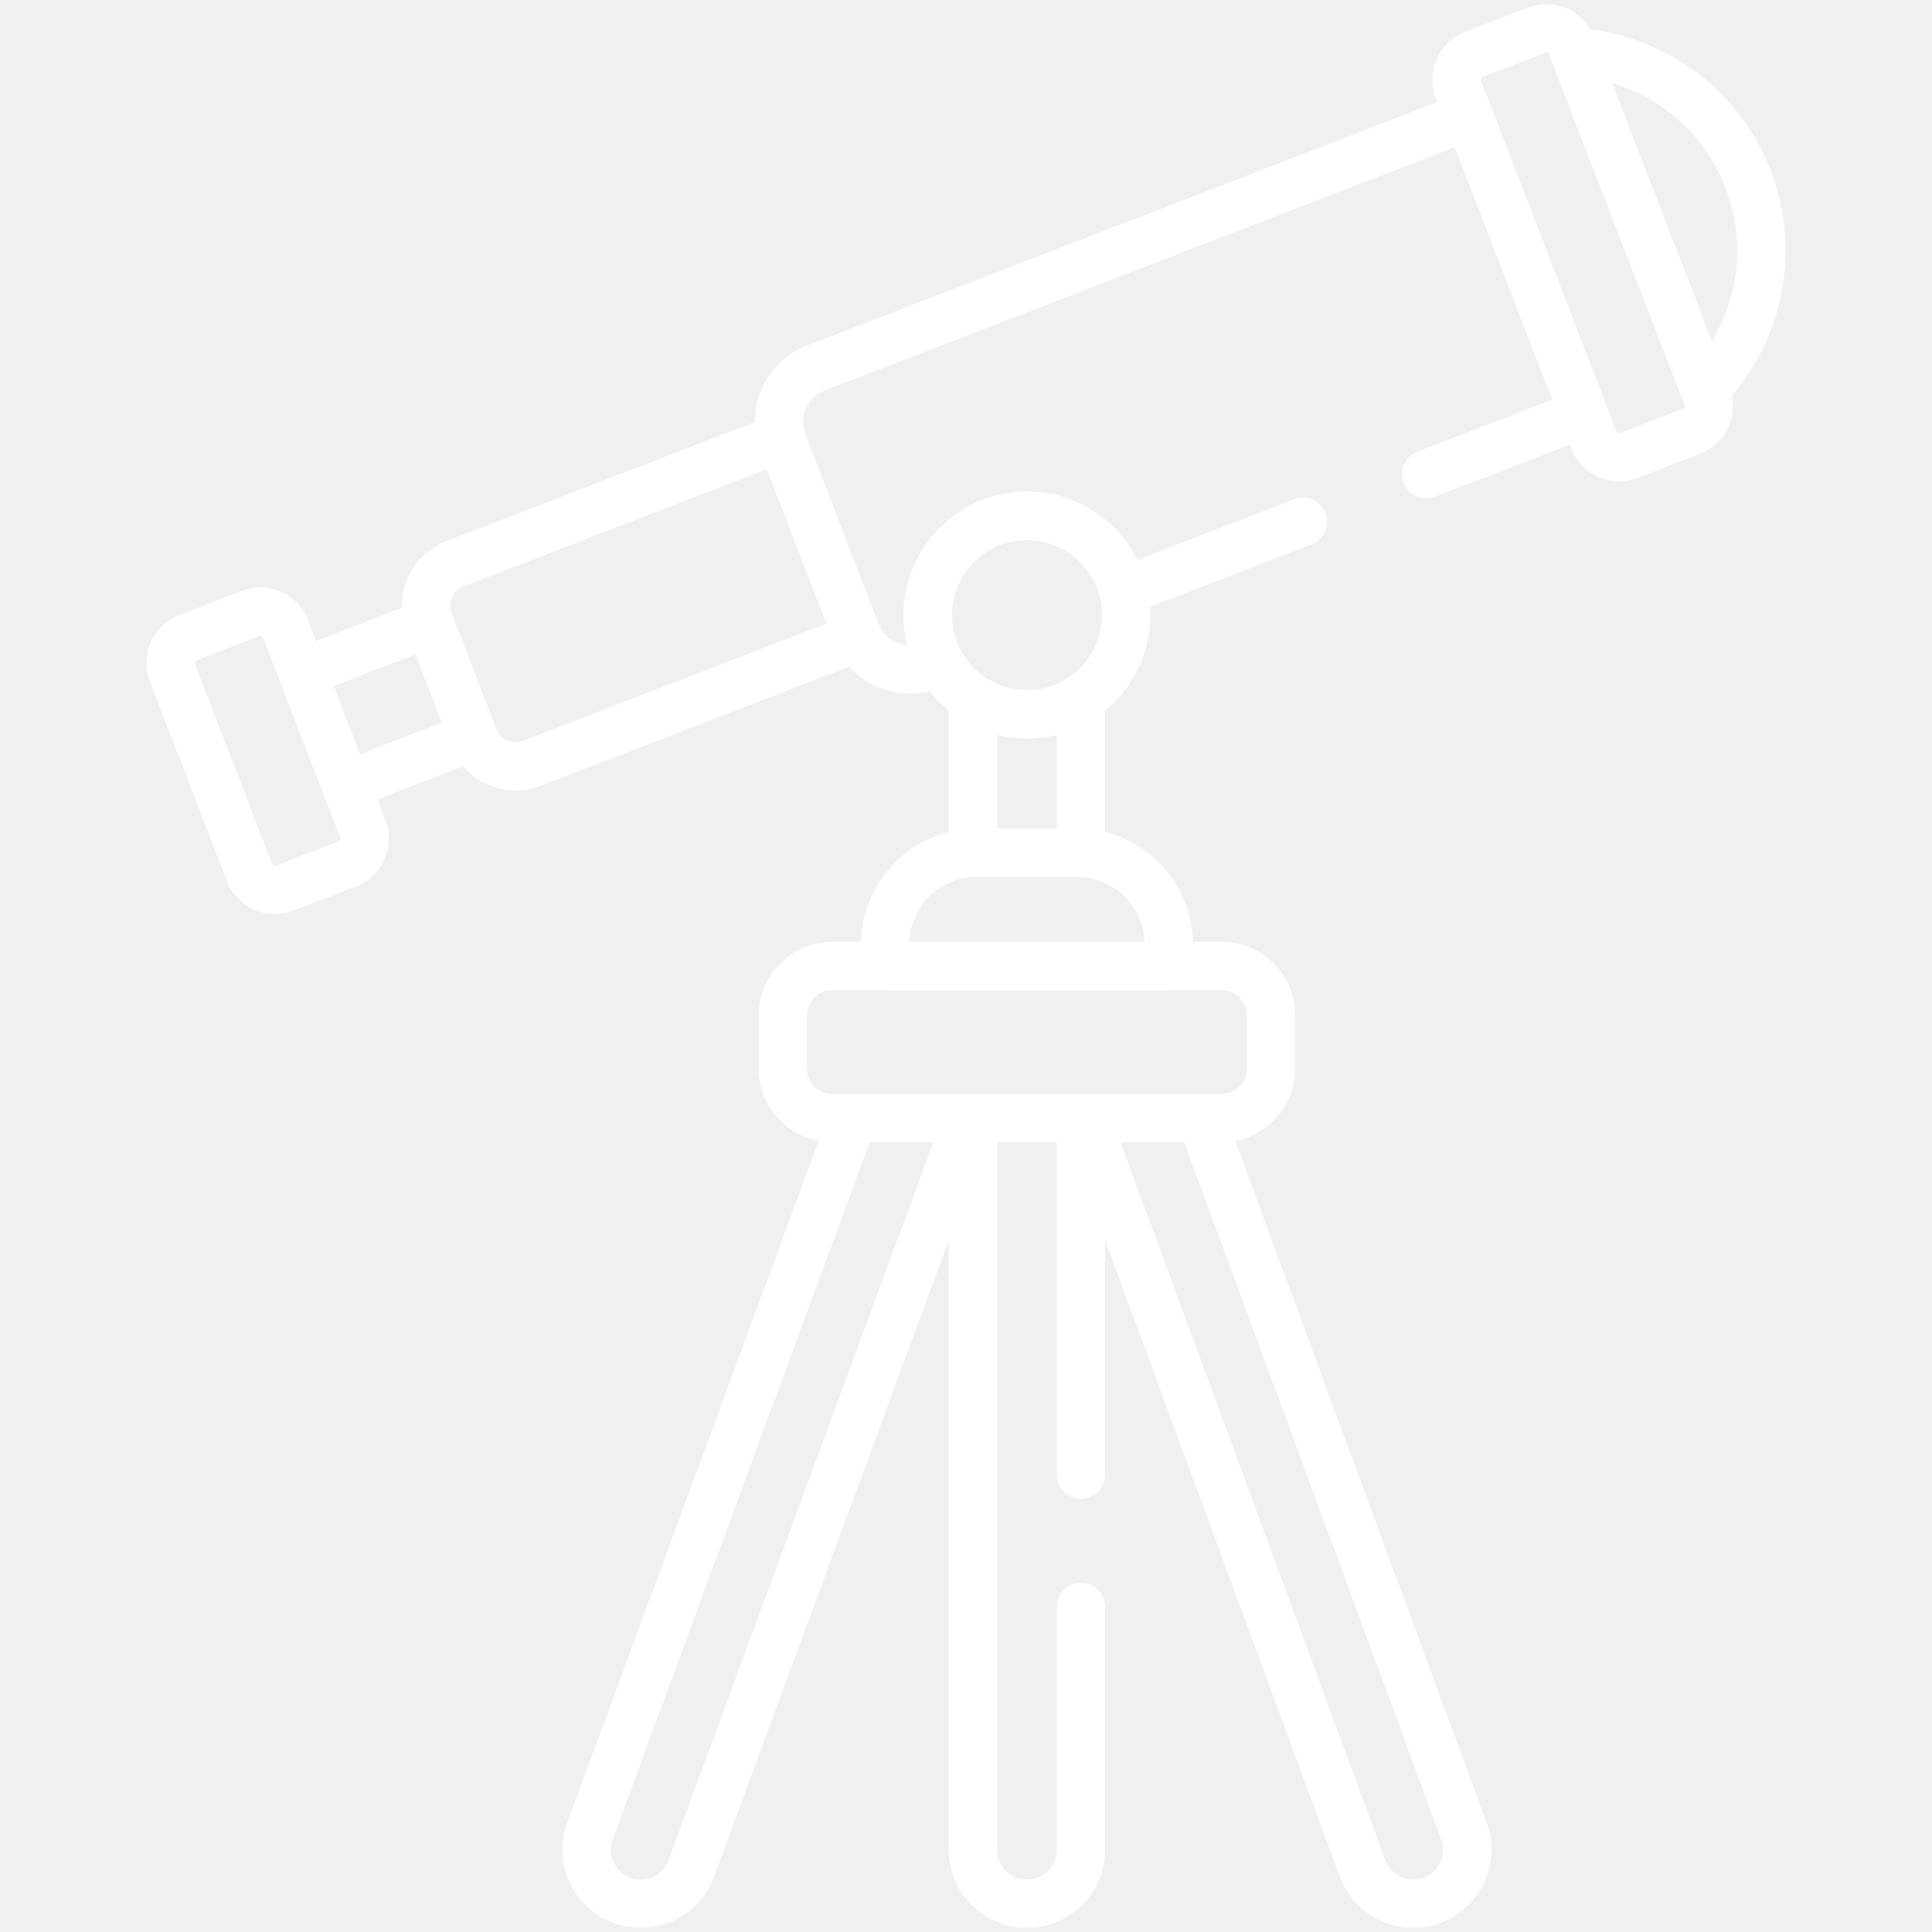
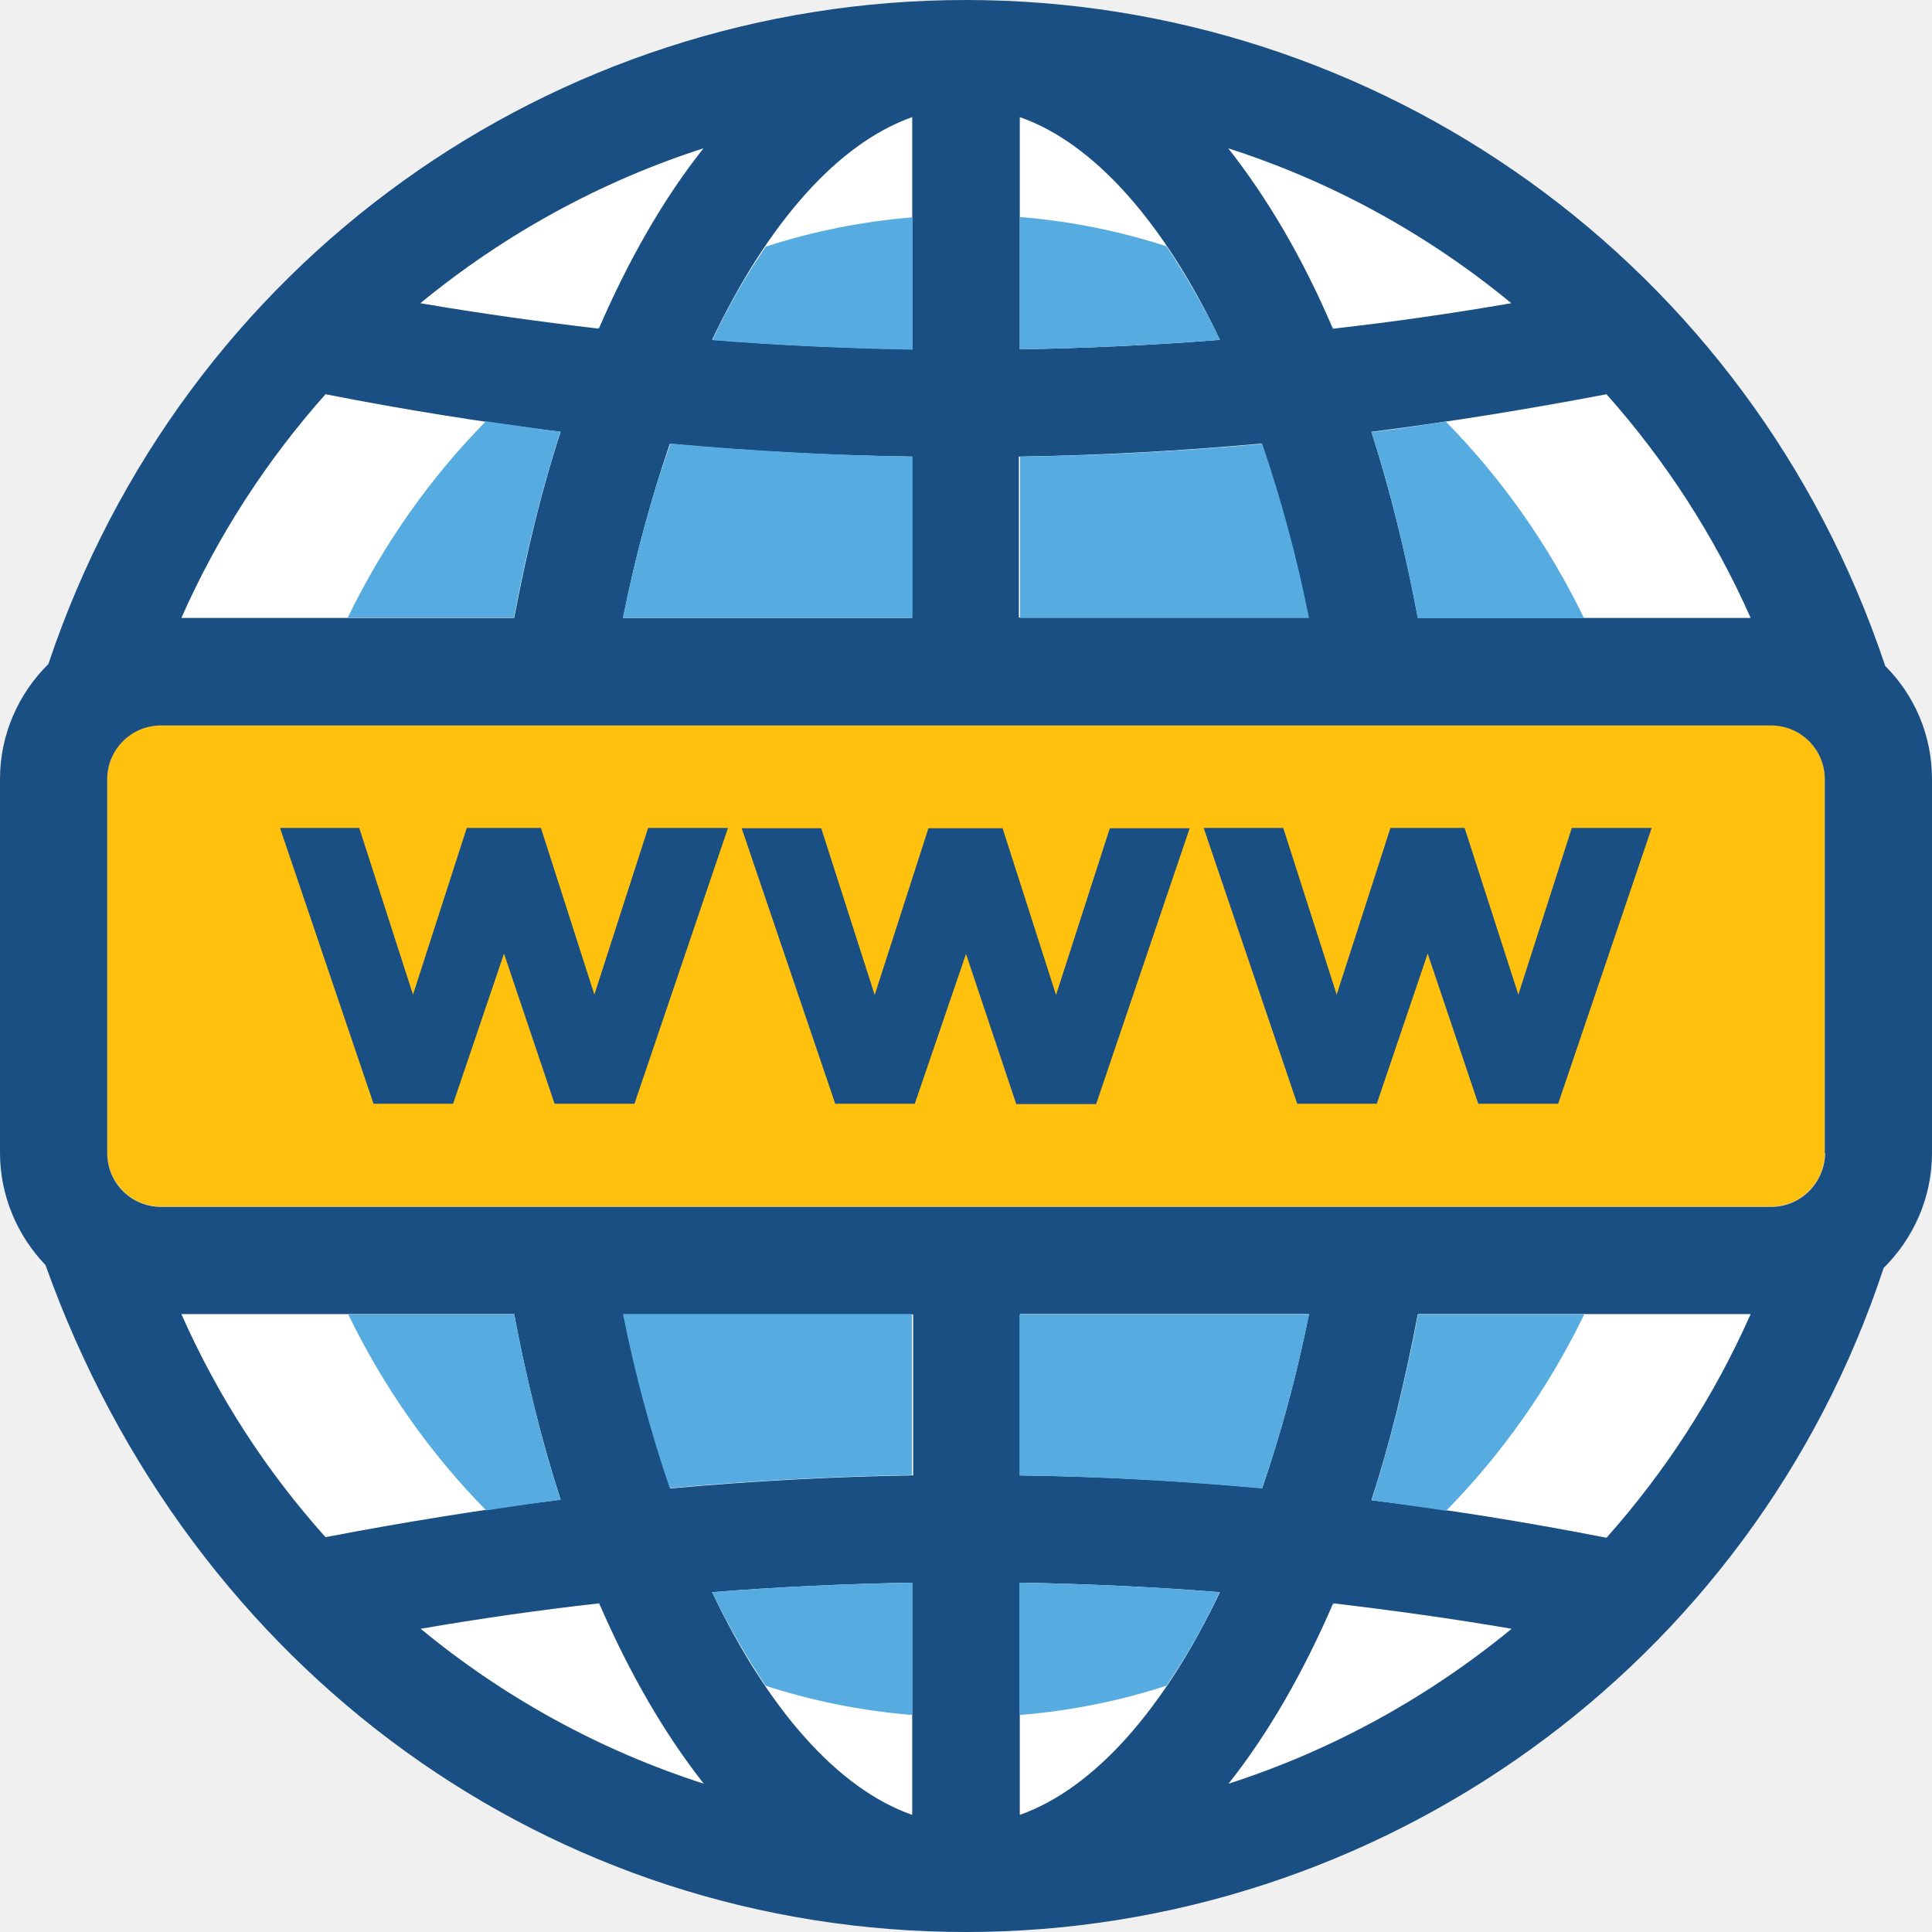
- <svg xmlns="http://www.w3.org/2000/svg" width="80" height="80" viewBox="0 0 80 80" fill="none">
-   <path d="M50.586 40H34.462C33.331 40 32.414 40.917 32.414 42.048V44.25C32.414 45.381 33.331 46.298 34.462 46.298H50.586C51.716 46.298 52.633 45.381 52.633 44.25V42.048C52.633 40.917 51.716 40 50.586 40Z" stroke="white" stroke-width="2" stroke-miterlimit="10" stroke-linecap="round" stroke-linejoin="round" />
-   <path d="M10.374 25.402L7.784 26.402C7.203 26.626 6.915 27.278 7.139 27.858L10.334 36.128C10.557 36.709 11.21 36.997 11.79 36.773L14.38 35.773C14.96 35.548 15.249 34.897 15.024 34.317L11.83 26.046C11.606 25.466 10.954 25.177 10.374 25.402Z" stroke="white" stroke-width="2" stroke-miterlimit="10" stroke-linecap="round" stroke-linejoin="round" />
-   <path d="M63.626 1.249L61.035 2.25C60.455 2.474 60.166 3.126 60.391 3.706L65.994 18.212C66.218 18.792 66.87 19.081 67.45 18.857L70.04 17.856C70.621 17.632 70.909 16.98 70.685 16.4L65.082 1.894C64.858 1.314 64.206 1.025 63.626 1.249Z" stroke="white" stroke-width="2" stroke-miterlimit="10" stroke-linecap="round" stroke-linejoin="round" />
-   <path d="M48.4 40V39.126C48.4 37.015 46.689 35.304 44.579 35.304H40.469C38.358 35.304 36.648 37.015 36.648 39.126V40H48.4Z" stroke="white" stroke-width="2" stroke-miterlimit="10" stroke-linecap="round" stroke-linejoin="round" />
-   <path d="M35.438 26.184L32.41 18.344C32.382 18.273 32.36 18.202 32.339 18.13L18.828 23.349C17.872 23.718 17.395 24.794 17.765 25.75L19.617 30.546C19.987 31.502 21.062 31.978 22.019 31.609L35.53 26.39C35.497 26.323 35.465 26.255 35.438 26.184Z" stroke="white" stroke-width="2" stroke-miterlimit="10" stroke-linecap="round" stroke-linejoin="round" />
-   <path d="M17.785 25.802L12.521 27.836L14.333 32.527L19.597 30.493L17.785 25.802Z" stroke="white" stroke-width="2" stroke-miterlimit="10" stroke-linecap="round" stroke-linejoin="round" />
-   <path d="M65.184 2.157L70.583 16.136C72.769 13.902 73.582 10.515 72.382 7.409C71.183 4.303 68.304 2.342 65.184 2.157Z" stroke="white" stroke-width="2" stroke-miterlimit="10" stroke-linecap="round" stroke-linejoin="round" />
-   <path d="M46.632 25.469C46.632 27.738 44.793 29.578 42.523 29.578C40.255 29.578 38.415 27.738 38.415 25.469C38.415 23.2 40.255 21.36 42.523 21.36C44.793 21.36 46.632 23.2 46.632 25.469Z" stroke="white" stroke-width="2" stroke-miterlimit="10" stroke-linecap="round" stroke-linejoin="round" />
-   <path d="M42.523 29.578C41.698 29.578 40.93 29.334 40.286 28.915V35.309C40.347 35.306 40.407 35.304 40.469 35.304H44.578C44.64 35.304 44.7 35.306 44.761 35.309V28.915C44.117 29.334 43.349 29.578 42.523 29.578Z" stroke="white" stroke-width="2" stroke-miterlimit="10" stroke-linecap="round" stroke-linejoin="round" />
-   <path d="M24.429 75.816C23.891 77.276 24.971 78.827 26.528 78.827C27.466 78.827 28.303 78.243 28.628 77.364L40.084 46.297H35.315L24.429 75.816Z" stroke="white" stroke-width="2" stroke-miterlimit="10" stroke-linecap="round" stroke-linejoin="round" />
-   <path d="M60.618 75.816L49.732 46.297H44.963L56.419 77.364C56.744 78.243 57.582 78.827 58.519 78.827C60.076 78.827 61.157 77.276 60.618 75.816Z" stroke="white" stroke-width="2" stroke-miterlimit="10" stroke-linecap="round" stroke-linejoin="round" />
-   <path d="M59.055 19.636L65.572 17.119L60.813 4.799L33.785 15.239C32.548 15.717 31.932 17.107 32.41 18.344L35.438 26.184C35.916 27.421 37.306 28.037 38.543 27.559L38.906 27.419C38.593 26.838 38.415 26.175 38.415 25.469C38.415 23.2 40.255 21.36 42.524 21.36C44.452 21.36 46.069 22.689 46.512 24.481L53.946 21.609" stroke="white" stroke-width="2" stroke-miterlimit="10" stroke-linecap="round" stroke-linejoin="round" />
-   <path d="M44.761 61.063V46.297H40.286V76.59C40.286 77.825 41.288 78.827 42.524 78.827C43.759 78.827 44.761 77.825 44.761 76.59V66.532" stroke="white" stroke-width="2" stroke-miterlimit="10" stroke-linecap="round" stroke-linejoin="round" />
+ <svg xmlns="http://www.w3.org/2000/svg" height="200px" width="200px" version="1.1" id="Layer_1" viewBox="0 0 392.533 392.533" xml:space="preserve" fill="#000000">
+   <g id="SVGRepo_bgCarrier" stroke-width="0" />
+   <g id="SVGRepo_tracerCarrier" stroke-linecap="round" stroke-linejoin="round" />
+   <g id="SVGRepo_iconCarrier">
+     <path style="fill:#FFC10D;" d="M359.822,147.329H32.711c-6.012,0-10.925,4.848-10.925,10.925v75.96 c0,6.012,4.848,10.925,10.925,10.925h327.111c6.012,0,10.925-4.848,10.925-10.925v-75.96 C370.747,152.242,365.834,147.329,359.822,147.329z" />
+     <g>
+       <path style="fill:#FFFFFF;" d="M104.404,125.543c2.521-13.446,5.689-26.117,9.438-37.818c-15.903-2.004-31.806-4.59-47.774-7.628 c-11.895,13.382-21.786,28.574-29.285,45.446H104.404z" />
+       <path style="fill:#FFFFFF;" d="M185.341,92.768c-16.485-0.259-32.84-1.164-49.196-2.651c-3.685,10.796-6.982,22.691-9.503,35.362 h58.828V92.703h-0.129V92.768z" />
+       <path style="fill:#FFFFFF;" d="M85.463,61.608c12.024,2.069,24.113,3.814,36.267,5.172c6.206-14.287,13.317-26.57,21.269-36.655 C121.859,36.913,102.4,47.644,85.463,61.608z" />
+       <path style="fill:#FFFFFF;" d="M185.341,23.79c-15.127,5.301-29.349,21.463-40.663,45.253c13.511,1.099,27.022,1.681,40.663,1.939 V23.79z" />
+       <path style="fill:#FFFFFF;" d="M278.691,87.79c3.814,11.636,6.853,24.242,9.438,37.818h67.62 c-7.499-16.873-17.39-32.065-29.285-45.446C310.562,83.265,294.659,85.851,278.691,87.79z" />
+       <path style="fill:#FFFFFF;" d="M307.071,61.608c-16.937-13.899-36.396-24.63-57.471-31.354 c7.952,10.02,15.063,22.303,21.269,36.655C282.958,65.358,295.046,63.677,307.071,61.608z" />
+       <path style="fill:#FFFFFF;" d="M256.388,90.182c-16.356,1.487-32.84,2.392-49.196,2.651v32.776h58.828 C263.434,112.873,260.202,100.978,256.388,90.182z" />
+       <path style="fill:#FFFFFF;" d="M207.192,70.982c13.511-0.259,27.152-0.84,40.663-1.939c-11.313-23.725-25.471-39.952-40.663-45.253 V70.982z" />
+       <path style="fill:#FFFFFF;" d="M288.129,266.99c-2.521,13.447-5.689,26.117-9.438,37.818c15.903,2.004,31.806,4.59,47.774,7.628 c11.895-13.382,21.786-28.574,29.285-45.446L288.129,266.99L288.129,266.99z" />
+       <path style="fill:#FFFFFF;" d="M207.192,368.743c15.127-5.301,29.349-21.463,40.663-45.253 c-13.511-1.099-27.022-1.681-40.663-1.939V368.743z" />
+       <path style="fill:#FFFFFF;" d="M207.192,299.766c16.485,0.259,32.84,1.164,49.196,2.65c3.685-10.796,6.982-22.691,9.503-35.362 h-58.828v32.776h0.129V299.766z" />
+       <path style="fill:#FFFFFF;" d="M307.071,330.925c-12.024-2.069-24.113-3.814-36.267-5.172 c-6.206,14.287-13.317,26.57-21.269,36.655C270.675,355.62,290.133,344.889,307.071,330.925z" />
+       <path style="fill:#FFFFFF;" d="M185.341,321.552c-13.511,0.259-27.152,0.84-40.663,1.939 c11.313,23.725,25.471,39.952,40.663,45.253V321.552z" />
+       <path style="fill:#FFFFFF;" d="M36.848,266.99c7.499,16.873,17.39,32.065,29.285,45.447c15.838-3.103,31.741-5.689,47.774-7.628 c-3.814-11.636-6.853-24.242-9.438-37.689h-67.62V266.99z" />
+       <path style="fill:#FFFFFF;" d="M136.145,302.352c16.356-1.487,32.84-2.392,49.196-2.65v-32.776h-58.828 C129.099,279.661,132.331,291.556,136.145,302.352z" />
+       <path style="fill:#FFFFFF;" d="M121.729,325.754c-12.024,1.422-24.178,3.103-36.267,5.172 c16.937,13.899,36.396,24.63,57.471,31.354C134.982,352.388,127.806,340.04,121.729,325.754z" />
+     </g>
+     <g>
+       <path style="fill:#194F82;" d="M383.03,135.305C355.62,53.204,279.855,0,196.267,0C112.42,0,37.236,53.139,9.826,134.917 C3.814,140.865,0,149.139,0,158.255v75.96c0,8.792,3.556,16.873,9.244,22.82c29.608,82.812,103.046,135.499,187.022,135.499 c83.846,0,159.741-53.85,186.44-134.917c6.012-5.947,9.826-14.222,9.826-23.337v-75.96 C392.533,149.269,388.913,141.188,383.03,135.305z M355.685,125.543h-67.62c-2.521-13.446-5.689-26.117-9.438-37.818 c15.903-2.004,31.806-4.59,47.774-7.628C338.295,93.479,348.25,108.735,355.685,125.543z M307.071,61.608 c-12.024,2.069-24.113,3.814-36.267,5.172c-6.077-14.287-13.317-26.57-21.269-36.655C270.675,36.913,290.133,47.644,307.071,61.608 z M207.192,23.79c15.127,5.301,29.349,21.463,40.663,45.253c-13.511,1.099-27.152,1.681-40.663,1.939V23.79z M207.063,92.768h0.065 c16.485-0.259,32.84-1.164,49.196-2.651c3.685,10.796,6.982,22.691,9.503,35.362h-58.828V92.768H207.063z M185.341,23.79v47.192 c-13.511-0.259-27.152-0.84-40.663-1.939C155.992,45.253,170.214,29.156,185.341,23.79z M185.277,92.768v32.776h-58.699 c2.521-12.671,5.818-24.566,9.503-35.362C152.436,91.669,168.921,92.574,185.277,92.768z M142.933,30.125 c-7.952,10.02-15.063,22.303-21.269,36.655c-12.024-1.422-24.178-3.103-36.267-5.172C102.4,47.644,121.859,36.913,142.933,30.125z M66.133,80.097c15.838,3.103,31.741,5.689,47.774,7.628c-3.814,11.636-6.853,24.242-9.438,37.818h-67.62 C44.283,108.735,54.238,93.479,66.133,80.097z M36.848,266.99h67.62c2.521,13.447,5.689,26.117,9.438,37.689 c-15.903,2.004-31.806,4.59-47.774,7.628C54.238,299.055,44.283,283.798,36.848,266.99z M85.463,330.925 c12.024-2.069,24.113-3.814,36.267-5.172c6.206,14.287,13.317,26.57,21.269,36.655C121.859,355.62,102.4,344.889,85.463,330.925z M185.341,368.743c-15.127-5.301-29.349-21.463-40.663-45.253c13.511-1.099,27.152-1.681,40.663-1.939V368.743z M185.471,299.766 h-0.065c-16.485,0.259-32.84,1.164-49.196,2.65c-3.685-10.796-6.982-22.691-9.503-35.362h58.828v32.711H185.471z M207.192,368.743 v-47.192c13.511,0.259,27.152,0.84,40.663,1.939C236.541,347.281,222.319,363.378,207.192,368.743z M207.257,299.766V266.99h58.699 c-2.521,12.671-5.818,24.566-9.503,35.362C240.097,300.865,223.612,299.96,207.257,299.766z M249.6,362.408 c7.952-10.02,15.063-22.303,21.269-36.655c12.024,1.422,24.178,3.103,36.267,5.172C290.133,344.889,270.675,355.62,249.6,362.408z M326.4,312.436c-15.838-3.103-31.741-5.689-47.774-7.628c3.814-11.636,6.853-24.242,9.438-37.818h67.62 C348.25,283.798,338.295,299.055,326.4,312.436z M359.822,245.204H32.711c-6.012,0-10.925-4.848-10.925-10.925v-75.96 c0-6.012,4.848-10.925,10.925-10.925h327.111c6.012,0,10.925,4.848,10.925,10.925v75.96h0.065 C370.747,240.291,365.899,245.204,359.822,245.204z" />
+       <polygon style="fill:#194F82;" points="120.76,202.085 109.899,168.21 94.836,168.21 83.911,202.085 72.986,168.21 56.889,168.21 75.895,224.259 92.057,224.259 102.4,193.745 112.679,224.259 128.905,224.259 147.911,168.21 131.685,168.21 " />
+       <polygon style="fill:#194F82;" points="214.562,202.15 203.701,168.275 188.638,168.275 177.713,202.15 166.853,168.275 150.691,168.275 169.697,224.259 185.859,224.259 196.267,193.81 206.481,224.323 222.707,224.323 241.713,168.275 225.487,168.275 " />
+       <polygon style="fill:#194F82;" points="308.493,202.085 297.568,168.21 282.505,168.21 271.58,202.085 260.719,168.21 244.558,168.21 263.564,224.259 279.725,224.259 290.069,193.745 300.347,224.259 316.574,224.259 335.58,168.21 319.354,168.21 " />
+     </g>
+     <g>
+       <path style="fill:#56ACE0;" d="M270.675,326.141c0.129-0.065,0.323-0.259,0.453-0.323c-0.065,0-0.259,0-0.323,0 C270.739,325.947,270.739,326.012,270.675,326.141z" />
+       <path style="fill:#56ACE0;" d="M121.406,325.754c0.129,0.065,0.323,0.259,0.453,0.323c-0.065-0.129-0.065-0.259-0.129-0.388 C121.6,325.754,121.471,325.754,121.406,325.754z" />
+       <path style="fill:#56ACE0;" d="M271.127,66.78c-0.129-0.065-0.323-0.259-0.453-0.323c0.065,0.129,0.065,0.259,0.129,0.388 C270.933,66.78,271.063,66.78,271.127,66.78z" />
+       <path style="fill:#56ACE0;" d="M121.859,66.392c-0.129,0.065-0.323,0.259-0.453,0.323c0.065,0,0.259,0,0.323,0 C121.794,66.586,121.794,66.521,121.859,66.392z" />
+       <path style="fill:#56ACE0;" d="M70.723,266.99c7.24,14.933,16.743,28.38,28.057,39.887c5.042-0.776,10.02-1.552,15.127-2.133 c-3.814-11.636-6.853-24.242-9.438-37.689H70.723V266.99z" />
+       <path style="fill:#56ACE0;" d="M70.723,266.99L70.723,266.99L70.723,266.99z" />
+       <path style="fill:#56ACE0;" d="M185.277,266.99h-58.699c2.521,12.671,5.818,24.566,9.503,35.362 c16.356-1.487,32.84-2.392,49.196-2.65V266.99z" />
+       <path style="fill:#56ACE0;" d="M288.129,267.055v-0.065c-2.521,13.447-5.689,26.117-9.438,37.818 c5.042,0.646,10.02,1.422,15.127,2.133c11.313-11.507,20.816-24.954,28.057-39.887H288.129z" />
+       <path style="fill:#56ACE0;" d="M144.743,69.107c13.511,1.099,27.152,1.681,40.663,1.939V44.154 c-10.279,0.84-20.234,2.844-29.802,5.947C151.725,55.725,148.04,61.996,144.743,69.107z" />
+       <path style="fill:#56ACE0;" d="M207.192,348.444c10.279-0.84,20.234-2.844,29.802-5.947c3.814-5.624,7.499-11.895,10.796-19.006 c-13.511-1.099-27.152-1.681-40.663-1.939v26.893H207.192z" />
+       <path style="fill:#56ACE0;" d="M207.192,299.766c16.485,0.259,32.84,1.164,49.196,2.65c3.814-10.796,6.982-22.691,9.568-35.362 h-58.828v32.711H207.192z" />
+       <path style="fill:#56ACE0;" d="M207.257,92.768v32.776h58.699c-2.521-12.671-5.818-24.566-9.503-35.362 C240.097,91.669,223.612,92.574,207.257,92.768z" />
+       <path style="fill:#56ACE0;" d="M236.994,50.036c-9.568-3.103-19.523-5.107-29.802-5.947v26.893 c13.511-0.259,27.152-0.84,40.663-1.939C244.493,62.061,240.808,55.725,236.994,50.036z" />
+       <path style="fill:#56ACE0;" d="M155.539,342.497c9.568,3.103,19.523,5.107,29.802,5.947v-26.893 c-13.576,0.259-27.152,0.84-40.663,1.939C148.04,330.473,151.79,336.808,155.539,342.497z" />
+       <path style="fill:#56ACE0;" d="M321.81,125.608v-0.065c-7.24-14.933-16.743-28.38-28.057-39.887 c-5.042,0.776-10.02,1.552-15.127,2.133c3.814,11.636,6.853,24.242,9.438,37.818H321.81z" />
+       <path style="fill:#56ACE0;" d="M104.404,125.543c2.521-13.446,5.689-26.117,9.438-37.818c-5.042-0.646-10.02-1.422-15.127-2.133 c-11.313,11.507-20.816,24.954-28.057,39.887h33.745C104.404,125.479,104.404,125.543,104.404,125.543z" />
+       <path style="fill:#56ACE0;" d="M126.578,125.543h58.828V92.768c-16.485-0.259-32.84-1.164-49.196-2.651 C132.331,100.978,129.099,112.873,126.578,125.543z" />
+     </g>
+   </g>
</svg>
